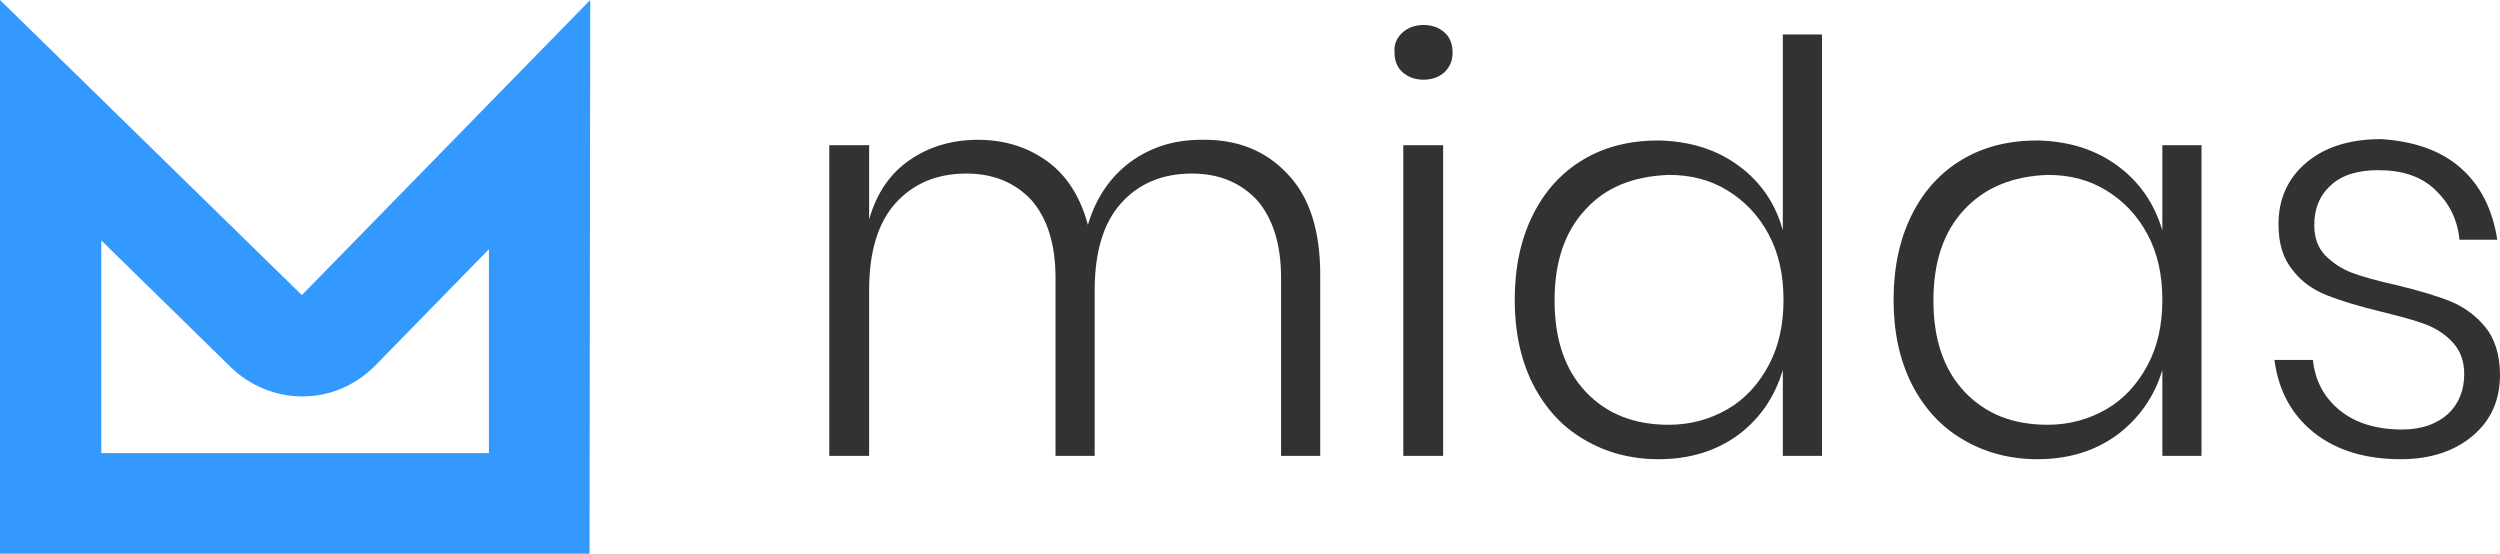
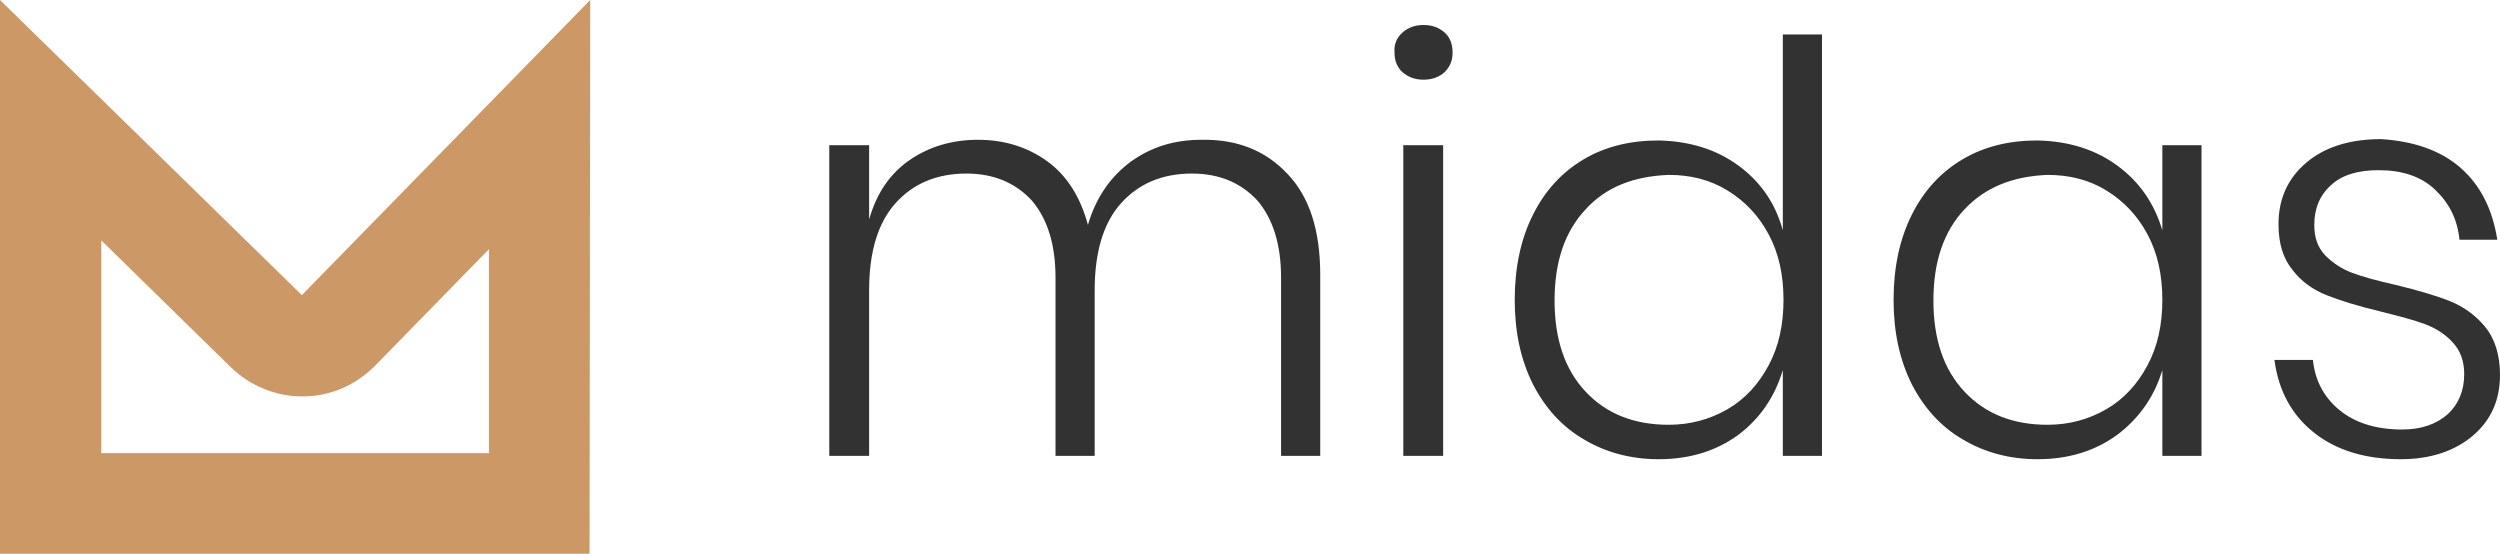
<svg xmlns="http://www.w3.org/2000/svg" version="1.1" id="Layer_1" x="0px" y="0px" viewBox="-373.7 357.5 370.2 82" style="enable-background:new -373.7 357.5 370.2 82;" xml:space="preserve">
  <style type="text/css">
	.st0{fill:#323232;}
- 	.st1{fill:#3399ff;}
+ 	.st1{fill:#c96;}
</style>
  <g id="XMLID_1_">
    <path id="XMLID_23_" class="st0" d="M-183.1,383.2c3.3,3.4,4.9,8.4,4.9,15V425h-5.8v-26.4c0-4.9-1.2-8.7-3.5-11.4   c-2.4-2.6-5.6-4-9.7-4c-4.4,0-7.9,1.5-10.5,4.4s-3.9,7.2-3.9,12.9V425h-5.8v-26.4c0-4.9-1.2-8.7-3.5-11.4c-2.4-2.6-5.6-4-9.7-4   c-4.4,0-7.9,1.5-10.5,4.4s-3.9,7.2-3.9,12.9V425h-5.9v-46h5.9v11c1.1-3.9,3.1-6.8,6-8.8s6.3-3,10.1-3c4,0,7.4,1.1,10.3,3.2   c2.9,2.1,4.9,5.3,6,9.4c1.2-4.1,3.4-7.2,6.4-9.4c3.1-2.2,6.5-3.2,10.4-3.2C-190.5,378.1-186.3,379.8-183.1,383.2z" />
    <path id="XMLID_61_" class="st0" d="M-166,362.3c0.8-0.7,1.8-1.1,3.1-1.1s2.3,0.4,3.1,1.1c0.8,0.7,1.2,1.7,1.2,3   c0,1.2-0.4,2.1-1.2,2.9c-0.8,0.7-1.8,1.1-3.1,1.1s-2.3-0.4-3.1-1.1c-0.8-0.7-1.2-1.7-1.2-2.9C-167.3,364.1-166.9,363.1-166,362.3z    M-160,379v46h-5.9v-46H-160z" />
    <path id="XMLID_64_" class="st0" d="M-116.3,382c3.3,2.4,5.5,5.6,6.6,9.6v-29h5.8V425h-5.8v-12.7c-1.2,4-3.4,7.2-6.6,9.6   c-3.3,2.4-7.2,3.6-11.8,3.6c-4.1,0-7.8-1-11-2.9c-3.3-1.9-5.8-4.7-7.6-8.2c-1.8-3.6-2.7-7.7-2.7-12.5s0.9-9,2.7-12.6   c1.8-3.6,4.3-6.3,7.5-8.2c3.2-1.9,6.9-2.8,11.1-2.8C-123.5,378.4-119.6,379.6-116.3,382z M-138.9,388.5c-3.1,3.3-4.6,7.8-4.6,13.5   s1.5,10.2,4.6,13.5s7.2,4.9,12.3,4.9c3.2,0,6.1-0.8,8.7-2.3s4.6-3.7,6.1-6.5c1.5-2.8,2.2-6,2.2-9.7s-0.7-6.9-2.2-9.7   c-1.5-2.8-3.5-4.9-6.1-6.5c-2.6-1.6-5.5-2.3-8.7-2.3C-131.8,383.6-135.9,385.2-138.9,388.5z" />
    <path id="XMLID_67_" class="st0" d="M-60.2,382c3.3,2.4,5.5,5.6,6.7,9.6V379h5.8v46h-5.8v-12.7c-1.2,4-3.5,7.2-6.7,9.6   c-3.3,2.4-7.2,3.6-11.8,3.6c-4.1,0-7.8-1-11-2.9c-3.3-1.9-5.8-4.7-7.6-8.2c-1.8-3.6-2.7-7.7-2.7-12.5s0.9-9,2.7-12.6   c1.8-3.6,4.3-6.3,7.5-8.2c3.2-1.9,6.9-2.8,11.1-2.8C-67.4,378.4-63.5,379.6-60.2,382z M-82.8,388.5c-3.1,3.3-4.6,7.8-4.6,13.5   s1.5,10.2,4.6,13.5s7.2,4.9,12.3,4.9c3.2,0,6.1-0.8,8.7-2.3c2.6-1.5,4.6-3.7,6.1-6.5c1.5-2.8,2.2-6,2.2-9.7s-0.7-6.9-2.2-9.7   c-1.5-2.8-3.5-4.9-6.1-6.5c-2.6-1.6-5.5-2.3-8.7-2.3C-75.6,383.6-79.7,385.2-82.8,388.5z" />
    <path id="XMLID_70_" class="st0" d="M-9.4,382.3c3,2.6,4.8,6.2,5.5,10.7h-5.6c-0.3-3-1.5-5.4-3.6-7.4s-4.9-2.9-8.4-2.9   c-3,0-5.4,0.7-7,2.2c-1.7,1.5-2.5,3.5-2.5,5.9c0,1.9,0.5,3.3,1.6,4.5c1.1,1.1,2.4,2,4,2.6s3.8,1.2,6.5,1.8c3.3,0.8,6,1.6,8,2.4   c2,0.8,3.8,2.1,5.2,3.8c1.4,1.7,2.2,4.1,2.2,7.1c0,3.7-1.3,6.7-4,9s-6.3,3.5-10.7,3.5c-5.2,0-9.5-1.3-12.8-3.9s-5.3-6.2-5.9-10.8   h5.7c0.3,3,1.6,5.5,3.9,7.4c2.3,1.9,5.4,2.9,9.3,2.9c2.9,0,5.1-0.8,6.8-2.3c1.6-1.5,2.4-3.5,2.4-5.9c0-2-0.6-3.5-1.7-4.7   c-1.1-1.2-2.5-2.1-4.1-2.7c-1.6-0.6-3.9-1.2-6.7-1.9c-3.3-0.8-5.9-1.6-7.9-2.4c-2-0.8-3.7-2-5-3.7c-1.4-1.7-2.1-3.9-2.1-6.8   c0-3.8,1.4-6.8,4.1-9.1c2.7-2.3,6.4-3.5,11.1-3.5C-16.4,378.4-12.4,379.7-9.4,382.3z" />
  </g>
  <g id="XMLID_4_">
    <path id="XMLID_20_" class="st1" d="M-358.7,393.1l19.2,18.8c2.8,2.7,6.6,4.3,10.5,4.3c0.1,0,0.1,0,0.2,0c4,0,7.8-1.7,10.6-4.5   l16.9-17.3v30.2h-57.4V393.1 M-286.3,357.5l-42.7,43.7l-44.7-43.7v82h87.3L-286.3,357.5L-286.3,357.5z" />
  </g>
</svg>
